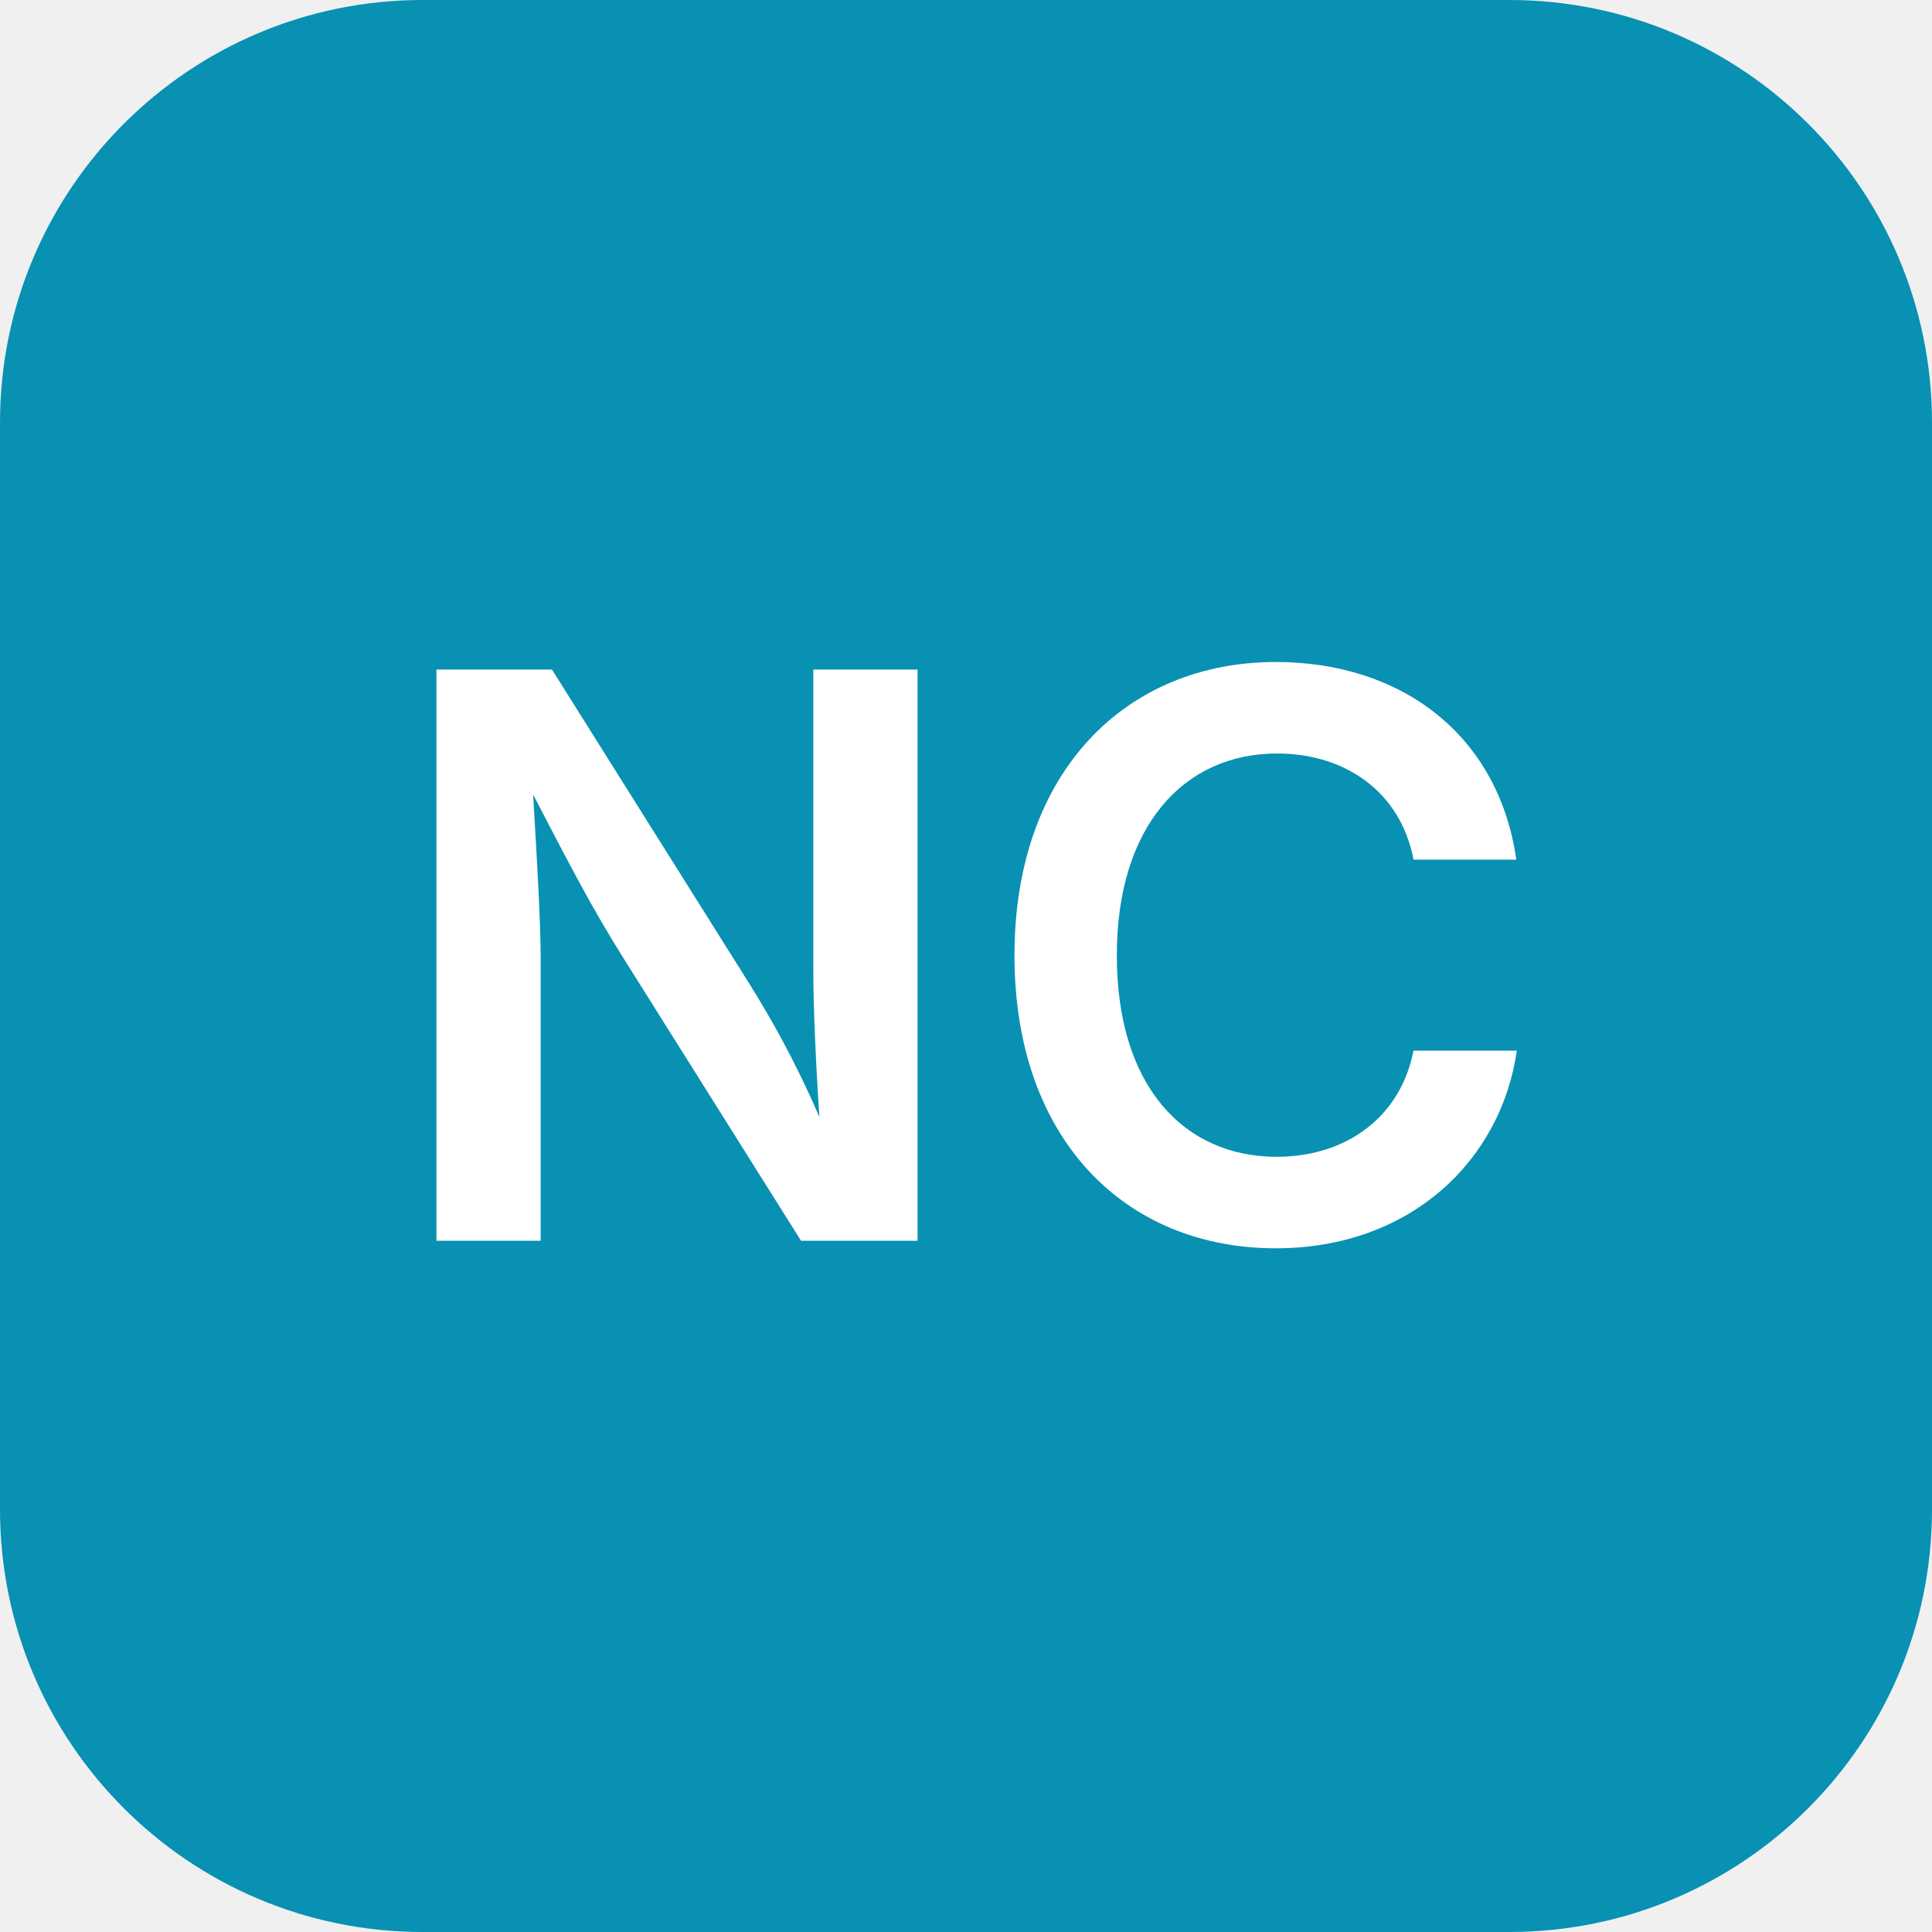
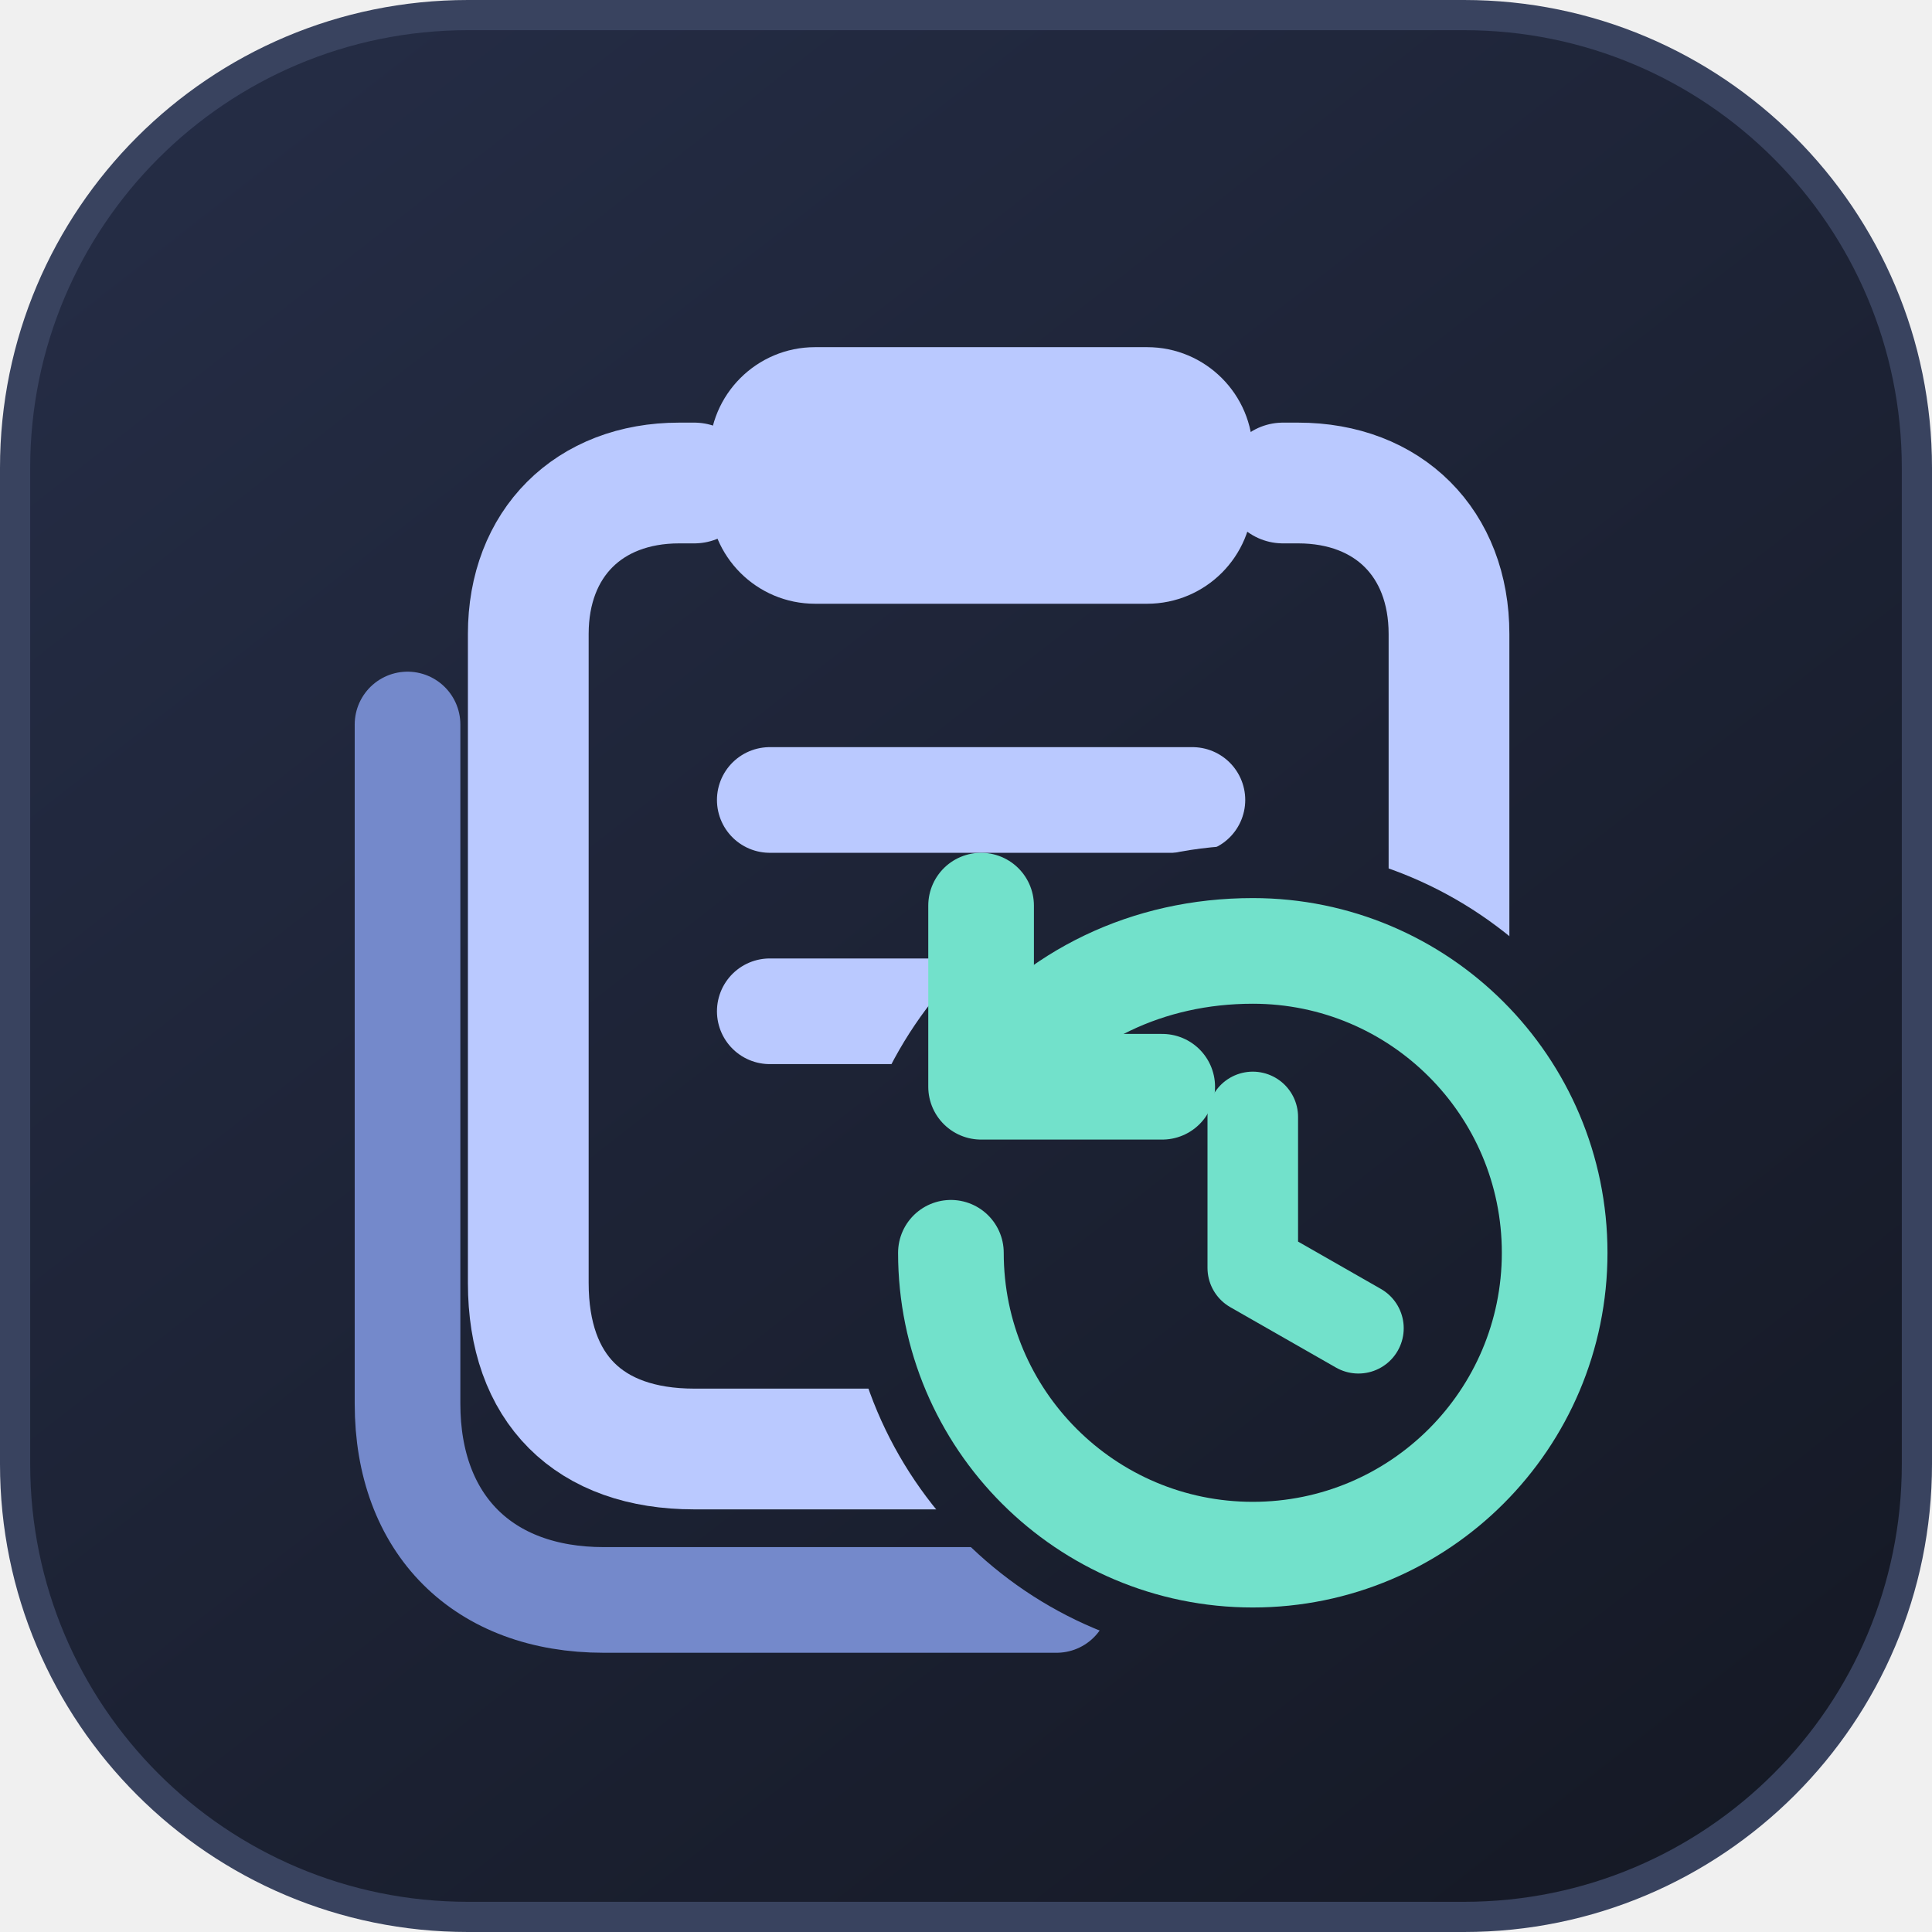
- <svg xmlns="http://www.w3.org/2000/svg" viewBox="0 0 64 64">
-   <rect width="64" height="64" rx="14" fill="#0891b2" />
-   <text x="32" y="32" dy="0.35em" text-anchor="middle" font-family="ui-sans-serif, system-ui, -apple-system, sans-serif" font-size="26" font-weight="600" fill="#ffffff">NC</text>
+ <svg xmlns="http://www.w3.org/2000/svg" width="128" height="128" viewBox="0 0 128 128" role="img" aria-labelledby="title description">
+   <defs>
+     <linearGradient id="tile" x1="12" y1="0" x2="112" y2="128" gradientUnits="userSpaceOnUse">
+       <stop stop-color="#252D46" />
+       <stop offset="1" stop-color="#151925" />
+     </linearGradient>
+     <mask id="history-space" maskUnits="userSpaceOnUse" x="0" y="0" width="128" height="128">
+       <rect width="128" height="128" fill="white" />
+       <circle cx="83" cy="83" r="27" fill="black" />
+     </mask>
+   </defs>
+   <rect x="1" y="1" width="126" height="126" rx="30" fill="url(#tile)" stroke="#39435F" stroke-width="2" />
+   <g fill="none" stroke-linecap="round" stroke-linejoin="round">
+     <g mask="url(#history-space)">
+       <path d="M27 48v45c0 8 5 13 13 13h30" stroke="#7489CB" stroke-width="7" />
+       <path d="M46 32h-1c-6 0-10 4-10 10v43c0 7 4 11 11 11h39c7 0 11-4 11-11V42c0-6-4-10-10-10h-1" stroke="#BAC9FF" stroke-width="8" />
+       <path d="M51 53h28M51 67h13" stroke="#BAC9FF" stroke-width="7" />
+     </g>
+     <rect x="47" y="23" width="36" height="17" rx="7" fill="#BAC9FF" />
+     <path d="M63 83a20 20 0 1 0 20-20c-7 0-13 3-17 8" stroke="#72E1CB" stroke-width="7" />
+     <path d="M65 60v12h12" stroke="#72E1CB" stroke-width="7" />
+     <path d="M83 74v10l7 4" stroke="#72E1CB" stroke-width="6" />
+   </g>
</svg>
